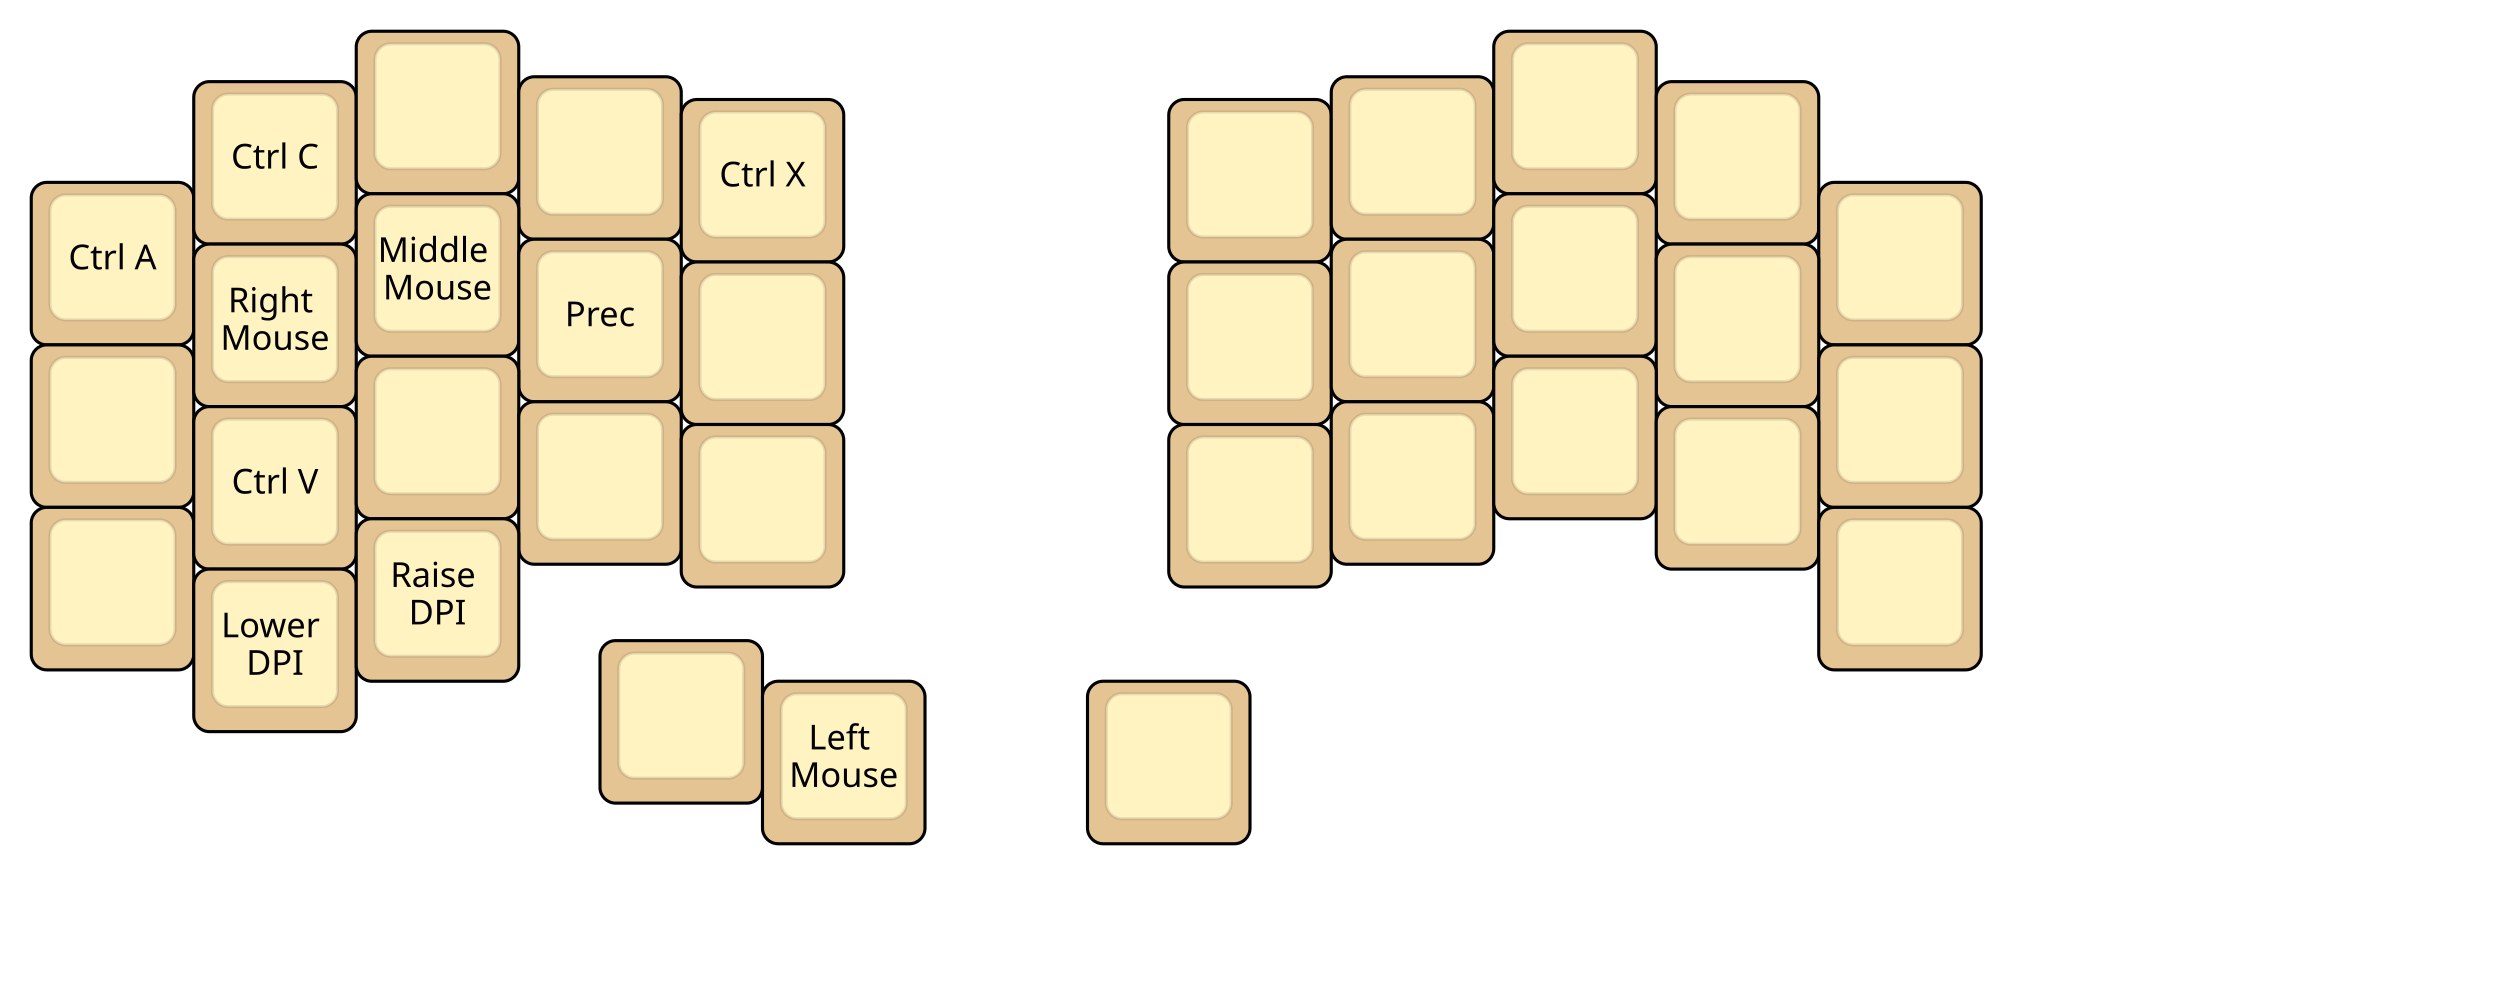
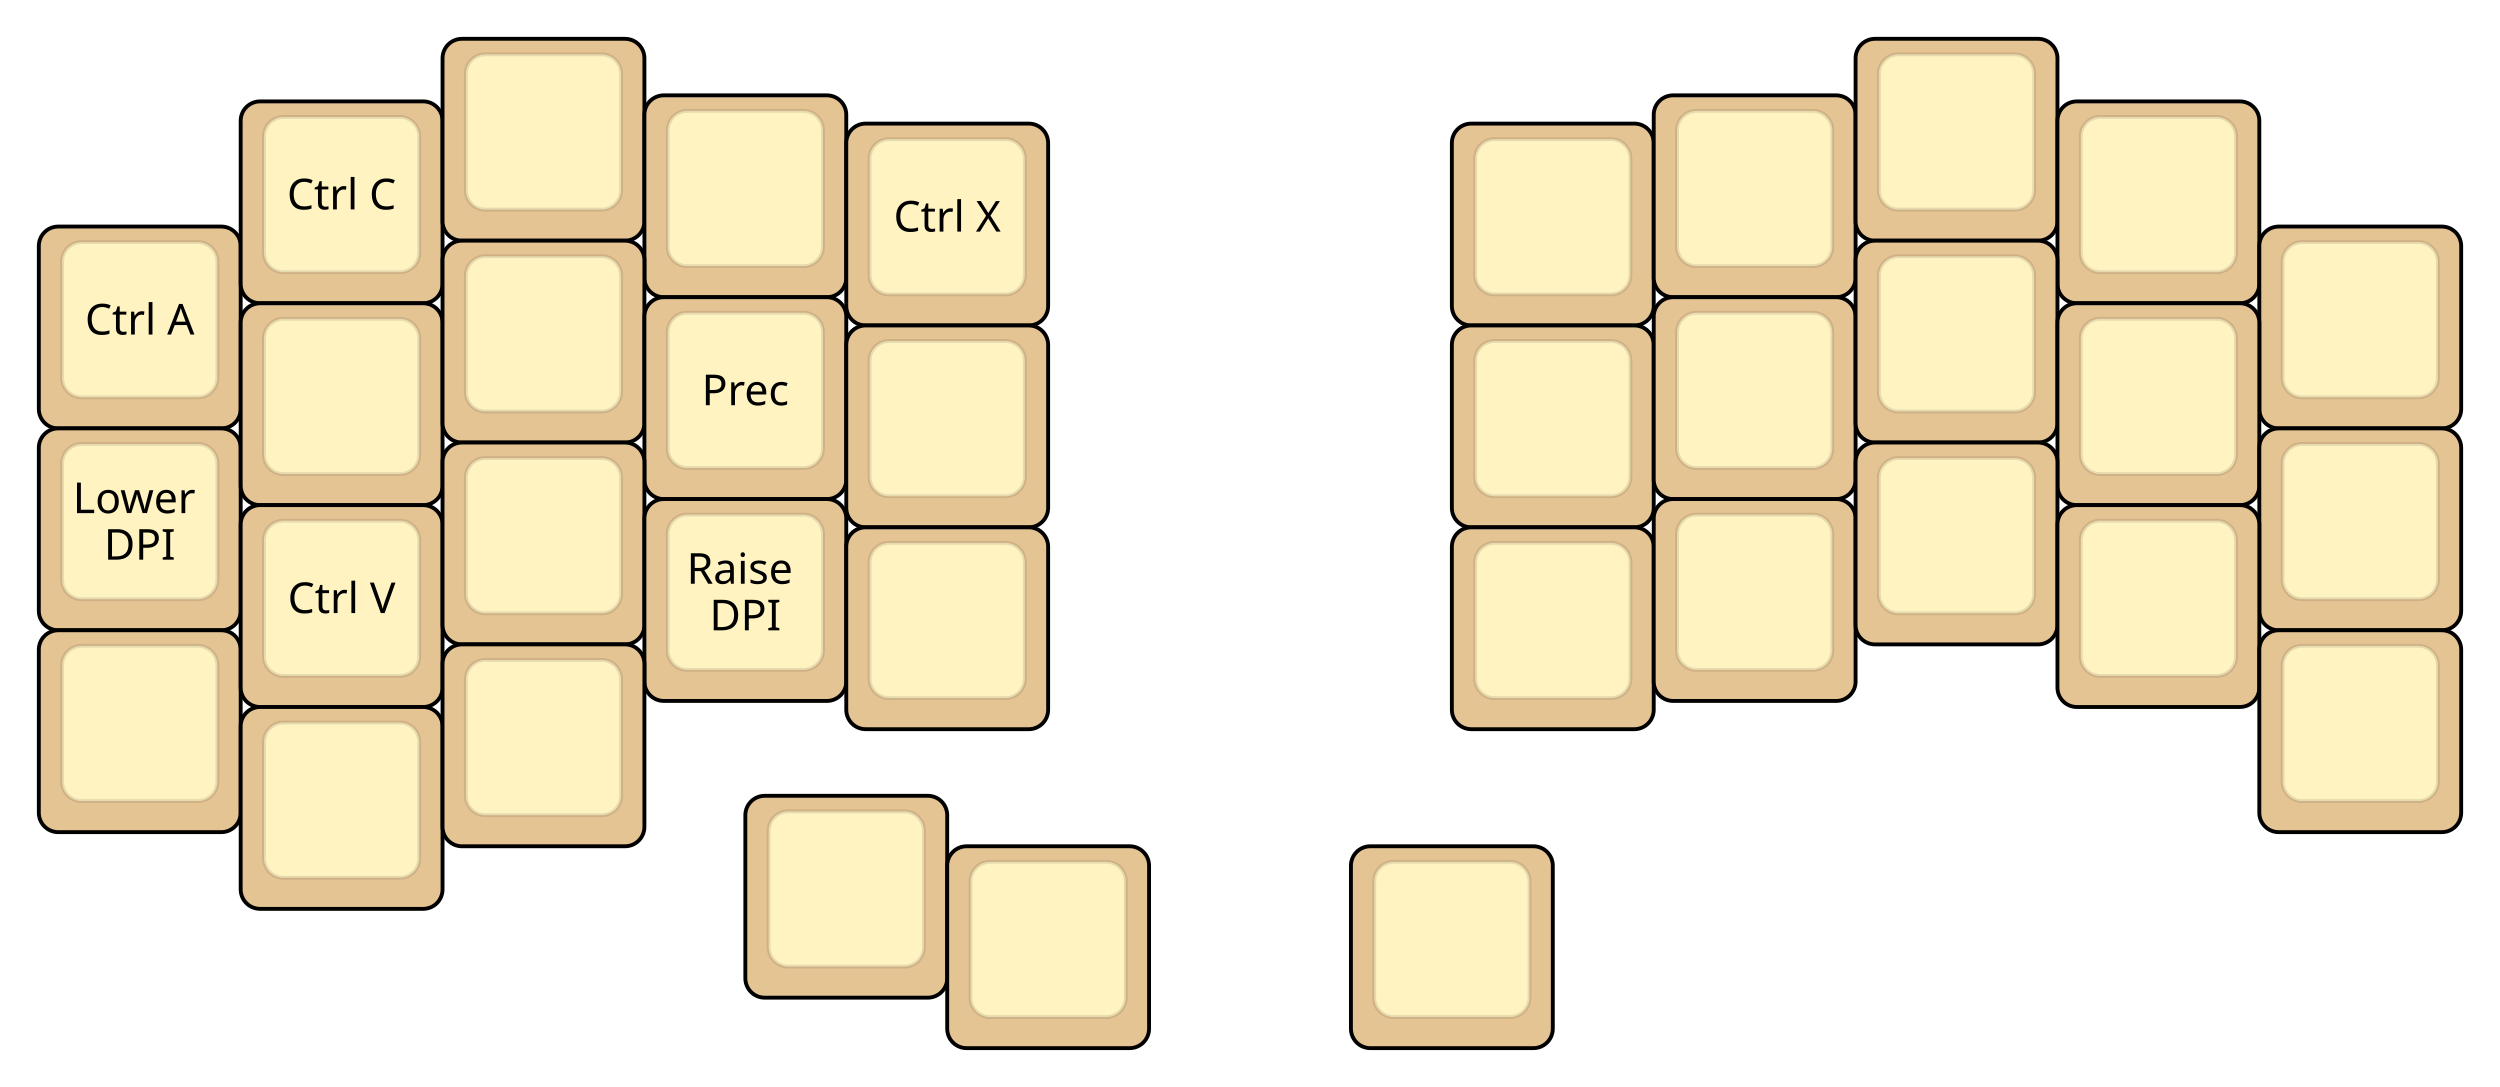
- <svg xmlns="http://www.w3.org/2000/svg" width="800px" height="320px" viewBox="0 0 800 320">
+ <svg xmlns="http://www.w3.org/2000/svg" width="644px" height="280x" viewBox="0 0 644 280">
  <style type="text/css">
    .keycap .border { stroke: black; stroke-width: 1; }
    .keycap .inner.border { stroke: rgba(0,0,0,.1); }
    .keycap { font-family: sans-serif; font-size: 11px}
  </style>
-   <g class="keycap mod1">
+   <g class="keycap mod_implicit">
    <rect x="10" y="58.36" width="52" height="52" rx="5" fill="#e5c494" class="outer border" />
    <rect x="16" y="62.36" width="40" height="40" rx="5" fill="#fff3c1" class="inner border" />
    <text x="36" y="82.36" text-anchor="middle" dominant-baseline="middle">
      <tspan x="36" dy="0">Ctrl A</tspan>
    </text>
  </g>
-   <g class="keycap mod1">
+   <g class="keycap mod_implicit">
    <rect x="62" y="26.12" width="52" height="52" rx="5" fill="#e5c494" class="outer border" />
    <rect x="68" y="30.12" width="40" height="40" rx="5" fill="#fff3c1" class="inner border" />
    <text x="88" y="50.12" text-anchor="middle" dominant-baseline="middle">
      <tspan x="88" dy="0">Ctrl C</tspan>
    </text>
  </g>
  <g class="keycap blank">
    <rect x="114" y="10" width="52" height="52" rx="5" fill="#e5c494" class="outer border" />
    <rect x="120" y="14" width="40" height="40" rx="5" fill="#fff3c1" class="inner border" />
  </g>
  <g class="keycap blank">
    <rect x="166" y="24.56" width="52" height="52" rx="5" fill="#e5c494" class="outer border" />
    <rect x="172" y="28.56" width="40" height="40" rx="5" fill="#fff3c1" class="inner border" />
  </g>
-   <g class="keycap mod1">
+   <g class="keycap mod_implicit">
    <rect x="218" y="31.84" width="52" height="52" rx="5" fill="#e5c494" class="outer border" />
    <rect x="224" y="35.84" width="40" height="40" rx="5" fill="#fff3c1" class="inner border" />
    <text x="244" y="55.84" text-anchor="middle" dominant-baseline="middle">
      <tspan x="244" dy="0">Ctrl X</tspan>
    </text>
  </g>
  <g class="keycap blank">
    <rect x="374" y="31.84" width="52" height="52" rx="5" fill="#e5c494" class="outer border" />
    <rect x="380" y="35.84" width="40" height="40" rx="5" fill="#fff3c1" class="inner border" />
  </g>
  <g class="keycap blank">
    <rect x="426" y="24.56" width="52" height="52" rx="5" fill="#e5c494" class="outer border" />
    <rect x="432" y="28.56" width="40" height="40" rx="5" fill="#fff3c1" class="inner border" />
  </g>
  <g class="keycap blank">
    <rect x="478" y="10" width="52" height="52" rx="5" fill="#e5c494" class="outer border" />
    <rect x="484" y="14" width="40" height="40" rx="5" fill="#fff3c1" class="inner border" />
  </g>
  <g class="keycap blank">
    <rect x="530" y="26.12" width="52" height="52" rx="5" fill="#e5c494" class="outer border" />
    <rect x="536" y="30.12" width="40" height="40" rx="5" fill="#fff3c1" class="inner border" />
  </g>
  <g class="keycap blank">
    <rect x="582" y="58.36" width="52" height="52" rx="5" fill="#e5c494" class="outer border" />
    <rect x="588" y="62.36" width="40" height="40" rx="5" fill="#fff3c1" class="inner border" />
  </g>
-   <g class="keycap blank">
+   <g class="keycap default">
    <rect x="10" y="110.36" width="52" height="52" rx="5" fill="#e5c494" class="outer border" />
    <rect x="16" y="114.36" width="40" height="40" rx="5" fill="#fff3c1" class="inner border" />
+     <text x="36" y="128.36" text-anchor="middle" dominant-baseline="middle">
+       <tspan x="36" dy="0">Lower</tspan>
+       <tspan x="36" dy="12">DPI</tspan>
+     </text>
  </g>
-   <g class="keycap default">
+   <g class="keycap blank">
    <rect x="62" y="78.12" width="52" height="52" rx="5" fill="#e5c494" class="outer border" />
    <rect x="68" y="82.12" width="40" height="40" rx="5" fill="#fff3c1" class="inner border" />
-     <text x="88" y="96.12" text-anchor="middle" dominant-baseline="middle">
-       <tspan x="88" dy="0">Right</tspan>
-       <tspan x="88" dy="12">Mouse</tspan>
-     </text>
  </g>
-   <g class="keycap default">
+   <g class="keycap blank">
    <rect x="114" y="62" width="52" height="52" rx="5" fill="#e5c494" class="outer border" />
    <rect x="120" y="66" width="40" height="40" rx="5" fill="#fff3c1" class="inner border" />
-     <text x="140" y="80" text-anchor="middle" dominant-baseline="middle">
-       <tspan x="140" dy="0">Middle</tspan>
-       <tspan x="140" dy="12">Mouse</tspan>
-     </text>
  </g>
  <g class="keycap special">
    <rect x="166" y="76.56" width="52" height="52" rx="5" fill="#e5c494" class="outer border" />
    <rect x="172" y="80.56" width="40" height="40" rx="5" fill="#fff3c1" class="inner border" />
    <text x="192" y="100.56" text-anchor="middle" dominant-baseline="middle">
      <tspan x="192" dy="0">Prec</tspan>
    </text>
  </g>
  <g class="keycap blank">
    <rect x="218" y="83.84" width="52" height="52" rx="5" fill="#e5c494" class="outer border" />
    <rect x="224" y="87.84" width="40" height="40" rx="5" fill="#fff3c1" class="inner border" />
  </g>
  <g class="keycap blank">
    <rect x="374" y="83.84" width="52" height="52" rx="5" fill="#e5c494" class="outer border" />
    <rect x="380" y="87.84" width="40" height="40" rx="5" fill="#fff3c1" class="inner border" />
  </g>
  <g class="keycap blank">
    <rect x="426" y="76.56" width="52" height="52" rx="5" fill="#e5c494" class="outer border" />
    <rect x="432" y="80.56" width="40" height="40" rx="5" fill="#fff3c1" class="inner border" />
  </g>
  <g class="keycap blank">
    <rect x="478" y="62" width="52" height="52" rx="5" fill="#e5c494" class="outer border" />
    <rect x="484" y="66" width="40" height="40" rx="5" fill="#fff3c1" class="inner border" />
  </g>
  <g class="keycap blank">
    <rect x="530" y="78.12" width="52" height="52" rx="5" fill="#e5c494" class="outer border" />
    <rect x="536" y="82.12" width="40" height="40" rx="5" fill="#fff3c1" class="inner border" />
  </g>
  <g class="keycap blank">
    <rect x="582" y="110.36" width="52" height="52" rx="5" fill="#e5c494" class="outer border" />
    <rect x="588" y="114.36" width="40" height="40" rx="5" fill="#fff3c1" class="inner border" />
  </g>
  <g class="keycap blank">
    <rect x="10" y="162.36" width="52" height="52" rx="5" fill="#e5c494" class="outer border" />
    <rect x="16" y="166.36" width="40" height="40" rx="5" fill="#fff3c1" class="inner border" />
  </g>
-   <g class="keycap mod1">
+   <g class="keycap mod_implicit">
    <rect x="62" y="130.12" width="52" height="52" rx="5" fill="#e5c494" class="outer border" />
    <rect x="68" y="134.12" width="40" height="40" rx="5" fill="#fff3c1" class="inner border" />
    <text x="88" y="154.12" text-anchor="middle" dominant-baseline="middle">
      <tspan x="88" dy="0">Ctrl V</tspan>
    </text>
  </g>
  <g class="keycap blank">
    <rect x="114" y="114" width="52" height="52" rx="5" fill="#e5c494" class="outer border" />
    <rect x="120" y="118" width="40" height="40" rx="5" fill="#fff3c1" class="inner border" />
  </g>
-   <g class="keycap blank">
+   <g class="keycap default">
    <rect x="166" y="128.56" width="52" height="52" rx="5" fill="#e5c494" class="outer border" />
    <rect x="172" y="132.56" width="40" height="40" rx="5" fill="#fff3c1" class="inner border" />
+     <text x="192" y="146.56" text-anchor="middle" dominant-baseline="middle">
+       <tspan x="192" dy="0">Raise</tspan>
+       <tspan x="192" dy="12">DPI</tspan>
+     </text>
  </g>
  <g class="keycap blank">
    <rect x="218" y="135.84" width="52" height="52" rx="5" fill="#e5c494" class="outer border" />
    <rect x="224" y="139.84" width="40" height="40" rx="5" fill="#fff3c1" class="inner border" />
  </g>
  <g class="keycap blank">
    <rect x="374" y="135.84" width="52" height="52" rx="5" fill="#e5c494" class="outer border" />
    <rect x="380" y="139.84" width="40" height="40" rx="5" fill="#fff3c1" class="inner border" />
  </g>
  <g class="keycap blank">
    <rect x="426" y="128.56" width="52" height="52" rx="5" fill="#e5c494" class="outer border" />
    <rect x="432" y="132.56" width="40" height="40" rx="5" fill="#fff3c1" class="inner border" />
  </g>
  <g class="keycap blank">
    <rect x="478" y="114" width="52" height="52" rx="5" fill="#e5c494" class="outer border" />
    <rect x="484" y="118" width="40" height="40" rx="5" fill="#fff3c1" class="inner border" />
  </g>
  <g class="keycap blank">
    <rect x="530" y="130.12" width="52" height="52" rx="5" fill="#e5c494" class="outer border" />
    <rect x="536" y="134.12" width="40" height="40" rx="5" fill="#fff3c1" class="inner border" />
  </g>
  <g class="keycap blank">
    <rect x="582" y="162.36" width="52" height="52" rx="5" fill="#e5c494" class="outer border" />
    <rect x="588" y="166.36" width="40" height="40" rx="5" fill="#fff3c1" class="inner border" />
  </g>
-   <g class="keycap default">
+   <g class="keycap blank">
    <rect x="62" y="182.12" width="52" height="52" rx="5" fill="#e5c494" class="outer border" />
    <rect x="68" y="186.12" width="40" height="40" rx="5" fill="#fff3c1" class="inner border" />
-     <text x="88" y="200.12" text-anchor="middle" dominant-baseline="middle">
-       <tspan x="88" dy="0">Lower</tspan>
-       <tspan x="88" dy="12">DPI</tspan>
-     </text>
  </g>
-   <g class="keycap default">
+   <g class="keycap blank">
    <rect x="114" y="166" width="52" height="52" rx="5" fill="#e5c494" class="outer border" />
    <rect x="120" y="170" width="40" height="40" rx="5" fill="#fff3c1" class="inner border" />
-     <text x="140" y="184" text-anchor="middle" dominant-baseline="middle">
-       <tspan x="140" dy="0">Raise</tspan>
-       <tspan x="140" dy="12">DPI</tspan>
-     </text>
  </g>
  <g class="keycap blank">
    <rect x="192" y="205" width="52" height="52" rx="5" fill="#e5c494" class="outer border" />
    <rect x="198" y="209" width="40" height="40" rx="5" fill="#fff3c1" class="inner border" />
  </g>
-   <g class="keycap default">
+   <g class="keycap blank">
    <rect x="244" y="218" width="52" height="52" rx="5" fill="#e5c494" class="outer border" />
    <rect x="250" y="222" width="40" height="40" rx="5" fill="#fff3c1" class="inner border" />
-     <text x="270" y="236" text-anchor="middle" dominant-baseline="middle">
-       <tspan x="270" dy="0">Left</tspan>
-       <tspan x="270" dy="12">Mouse</tspan>
-     </text>
  </g>
  <g class="keycap blank">
    <rect x="348" y="218" width="52" height="52" rx="5" fill="#e5c494" class="outer border" />
    <rect x="354" y="222" width="40" height="40" rx="5" fill="#fff3c1" class="inner border" />
  </g>
</svg>
